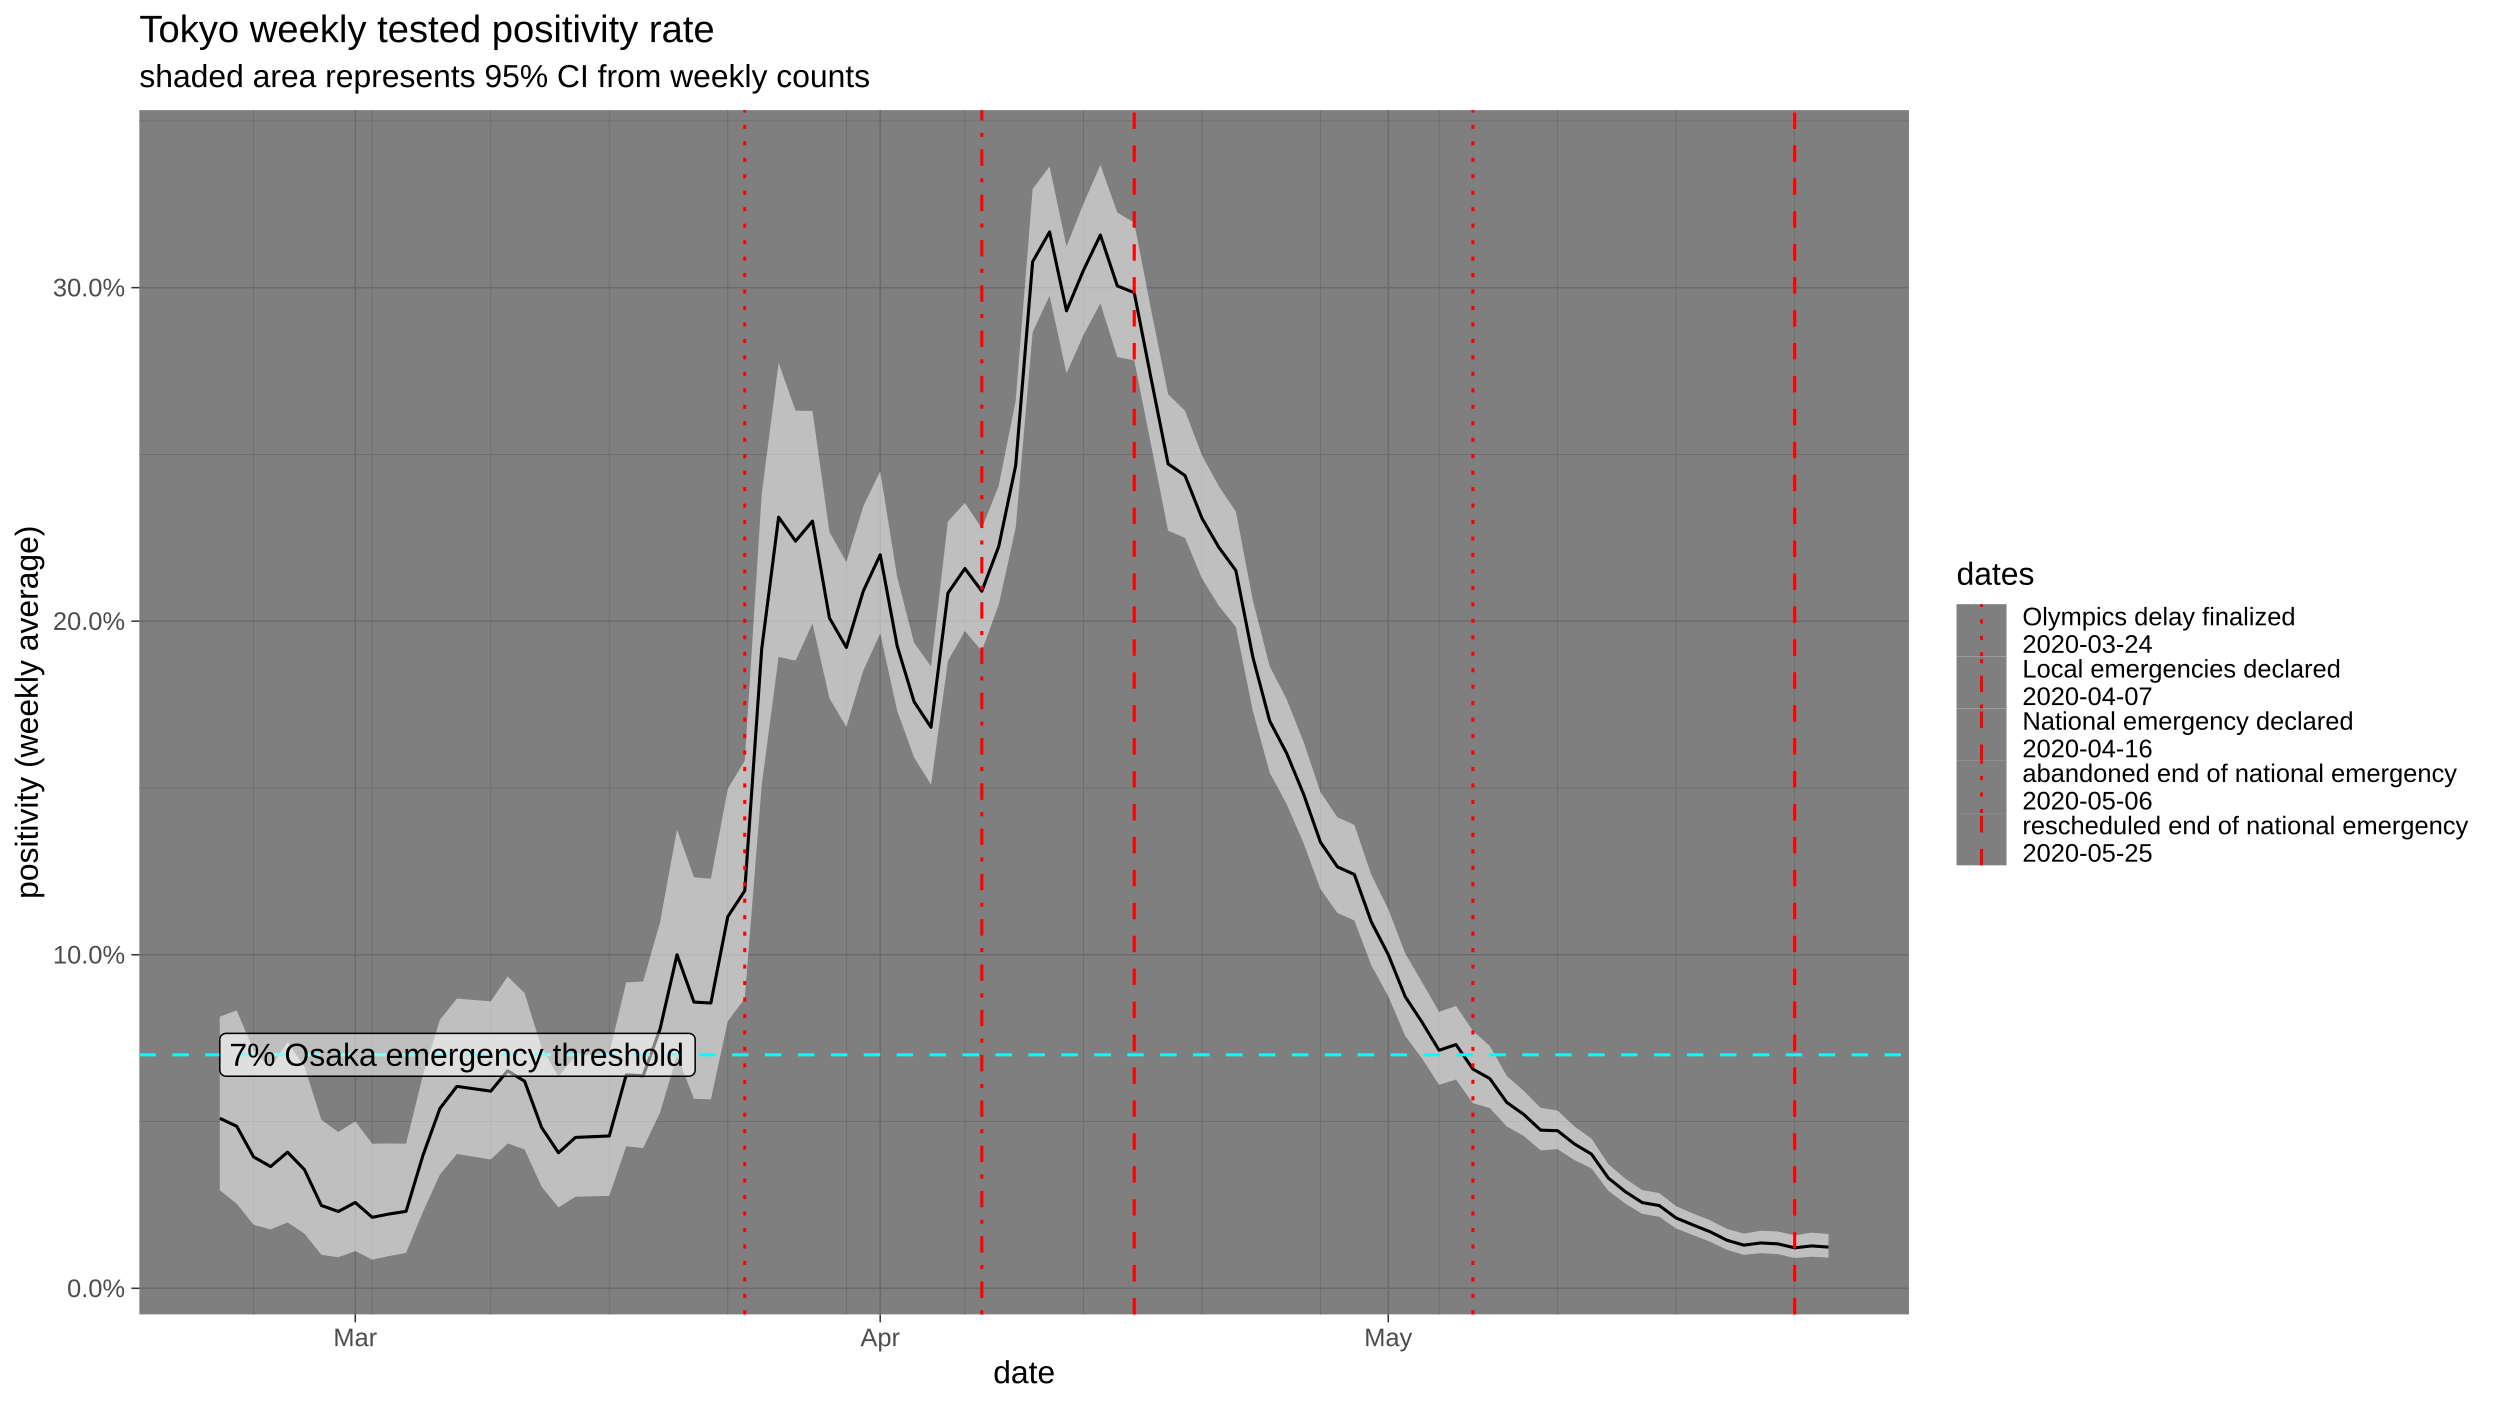
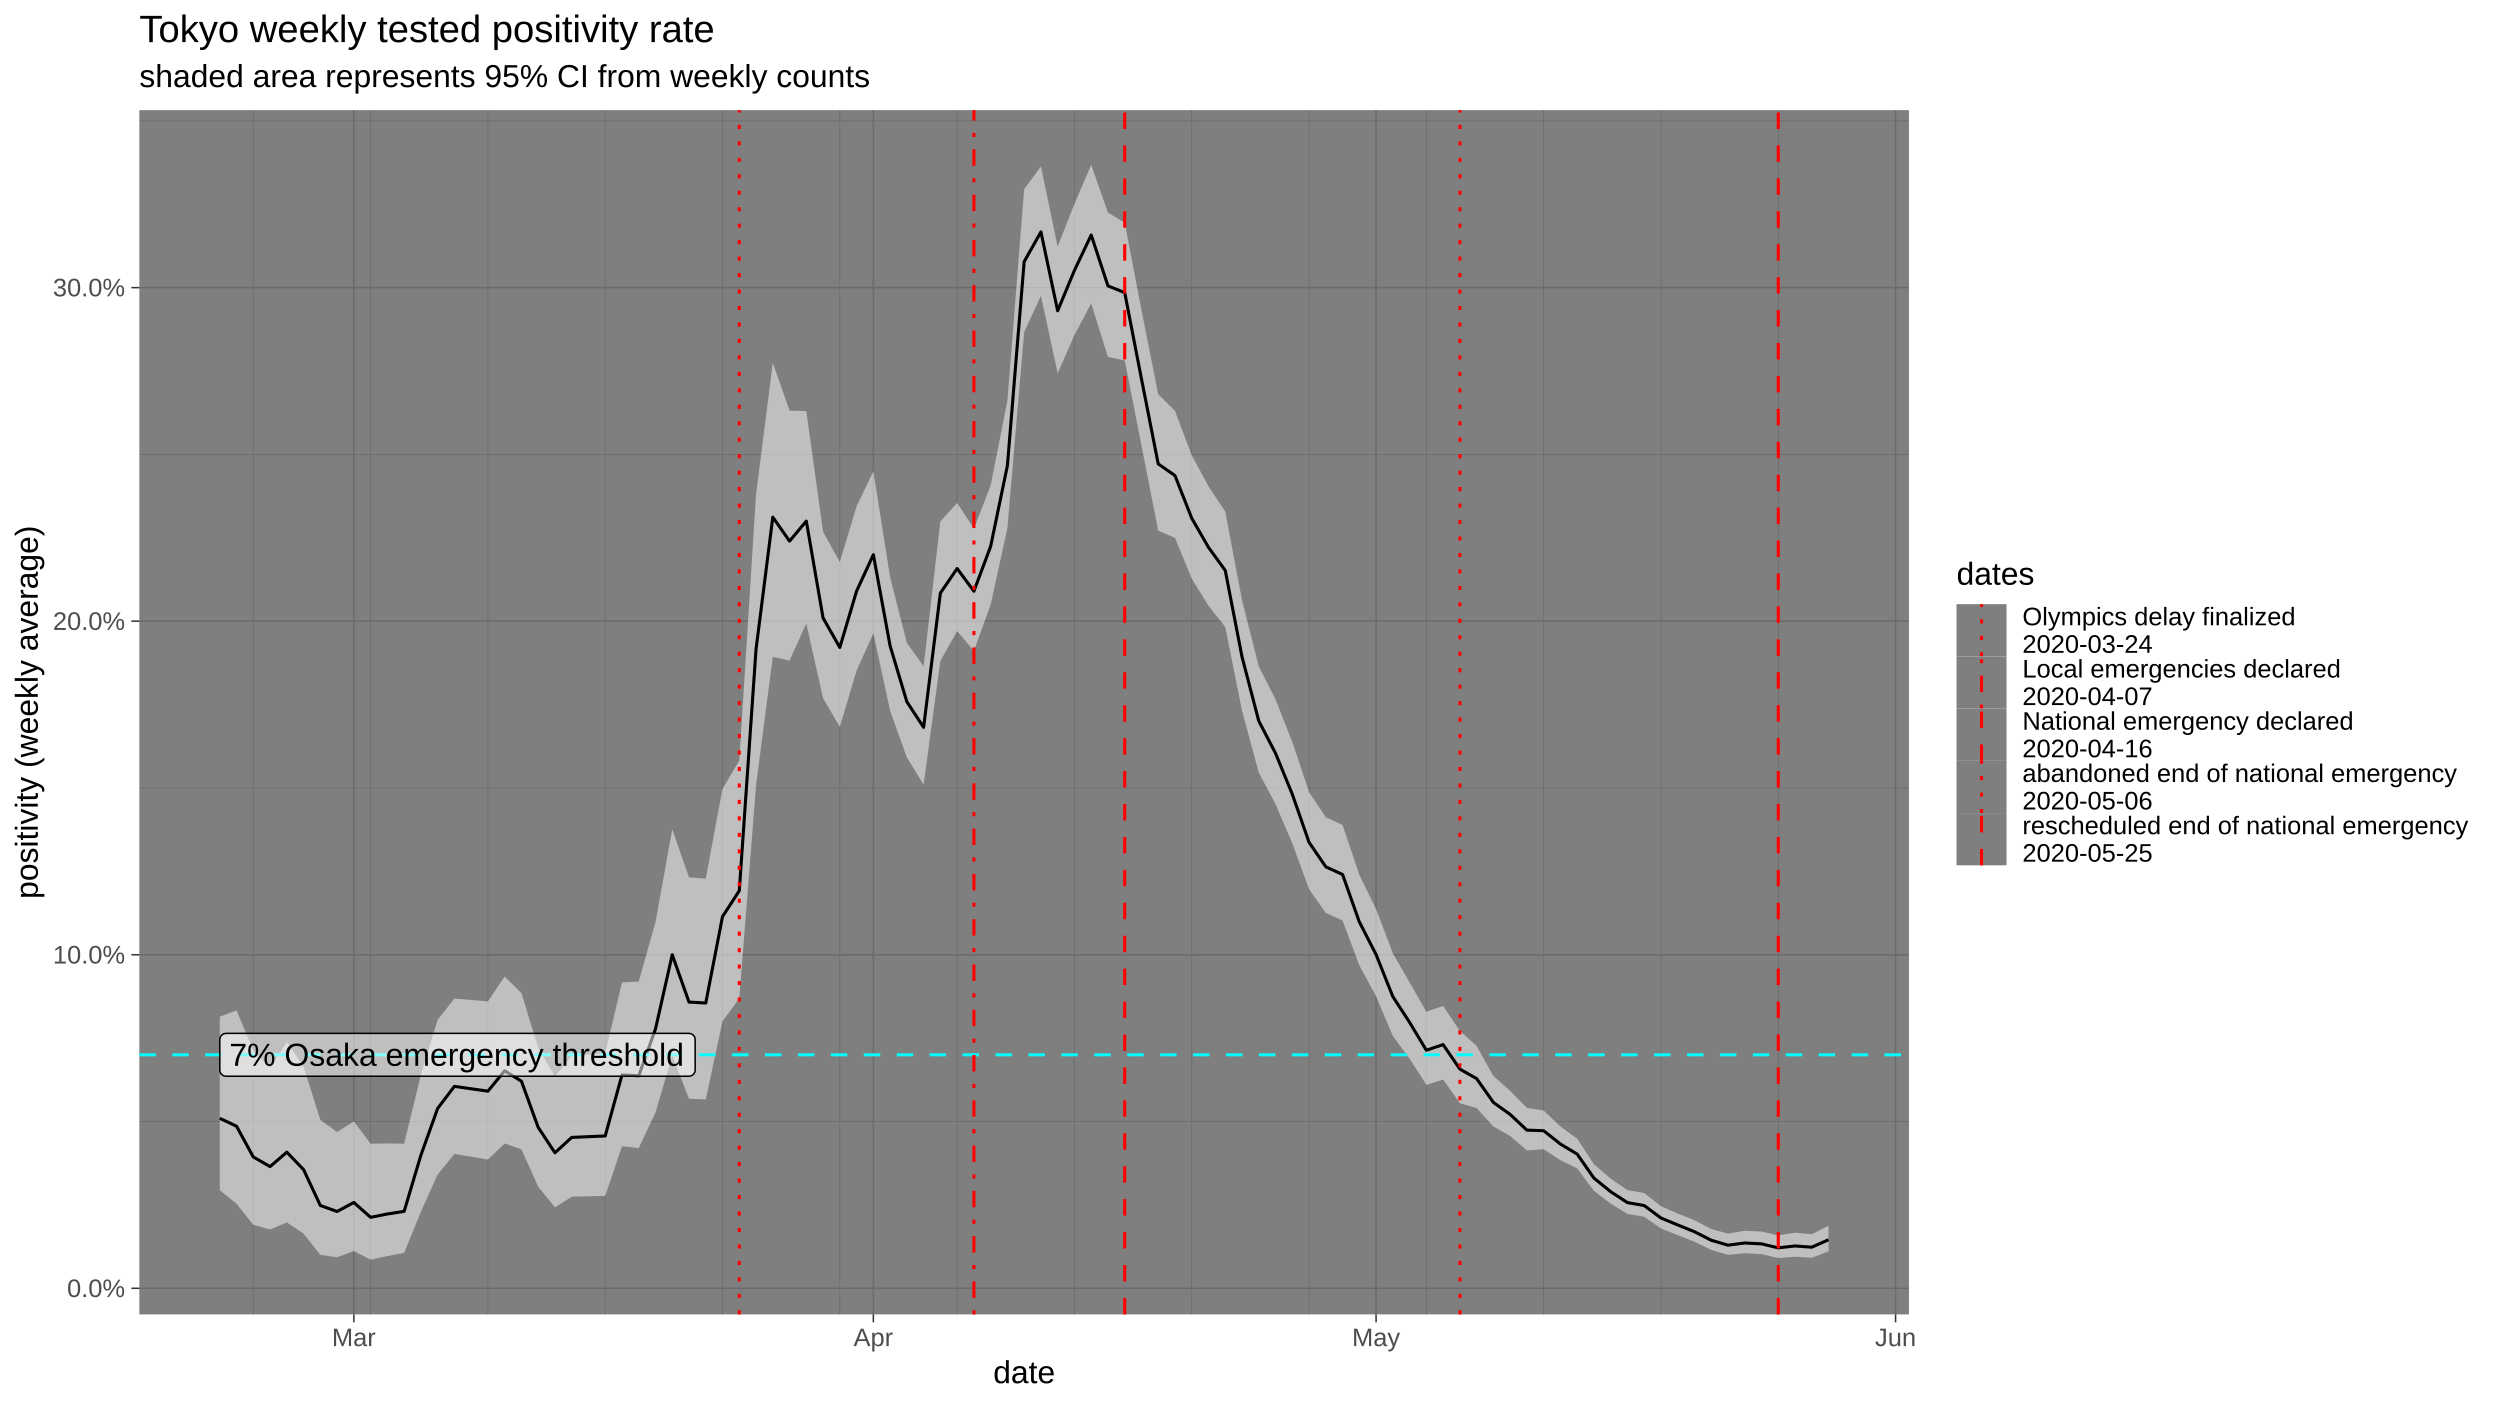
<svg xmlns="http://www.w3.org/2000/svg" viewBox="0 0 864.00 486.00">
  <defs>
    <style type="text/css">
    line, polyline, polygon, path, rect, circle {
      fill: none;
      stroke: #000000;
      stroke-linecap: round;
      stroke-linejoin: round;
      stroke-miterlimit: 10.00;
    }
  </style>
  </defs>
  <rect width="100%" height="100%" style="stroke: none; fill: #FFFFFF;" />
  <rect x="0.00" y="-0" width="864.00" height="486.00" style="stroke-width: 1.07; stroke: #FFFFFF; fill: #FFFFFF;" />
  <defs>
    <clipPath id="cpNDguMTZ8NjU5Ljc0fDQ1NC4yNXwzOC4wNw==">
      <rect x="48.16" y="38.07" width="611.58" height="416.18" />
    </clipPath>
  </defs>
  <rect x="48.16" y="38.07" width="611.58" height="416.18" style="stroke-width: 1.07; stroke: none; fill: #7F7F7F;" clip-path="url(#cpNDguMTZ8NjU5Ljc0fDQ1NC4yNXwzOC4wNw==)" />
  <polyline points="48.16,387.60 659.74,387.60 " style="stroke-width: 0.27; stroke: #6B6B6B; stroke-linecap: butt;" clip-path="url(#cpNDguMTZ8NjU5Ljc0fDQ1NC4yNXwzOC4wNw==)" />
  <polyline points="48.16,272.32 659.74,272.32 " style="stroke-width: 0.27; stroke: #6B6B6B; stroke-linecap: butt;" clip-path="url(#cpNDguMTZ8NjU5Ljc0fDQ1NC4yNXwzOC4wNw==)" />
  <polyline points="48.16,157.04 659.74,157.04 " style="stroke-width: 0.27; stroke: #6B6B6B; stroke-linecap: butt;" clip-path="url(#cpNDguMTZ8NjU5Ljc0fDQ1NC4yNXwzOC4wNw==)" />
  <polyline points="48.16,41.76 659.74,41.76 " style="stroke-width: 0.27; stroke: #6B6B6B; stroke-linecap: butt;" clip-path="url(#cpNDguMTZ8NjU5Ljc0fDQ1NC4yNXwzOC4wNw==)" />
-   <polyline points="87.66,454.25 87.66,38.07 " style="stroke-width: 0.27; stroke: #6B6B6B; stroke-linecap: butt;" clip-path="url(#cpNDguMTZ8NjU5Ljc0fDQ1NC4yNXwzOC4wNw==)" />
-   <polyline points="128.63,454.25 128.63,38.07 " style="stroke-width: 0.27; stroke: #6B6B6B; stroke-linecap: butt;" clip-path="url(#cpNDguMTZ8NjU5Ljc0fDQ1NC4yNXwzOC4wNw==)" />
-   <polyline points="169.60,454.25 169.60,38.07 " style="stroke-width: 0.27; stroke: #6B6B6B; stroke-linecap: butt;" clip-path="url(#cpNDguMTZ8NjU5Ljc0fDQ1NC4yNXwzOC4wNw==)" />
-   <polyline points="210.57,454.25 210.57,38.07 " style="stroke-width: 0.27; stroke: #6B6B6B; stroke-linecap: butt;" clip-path="url(#cpNDguMTZ8NjU5Ljc0fDQ1NC4yNXwzOC4wNw==)" />
-   <polyline points="251.53,454.25 251.53,38.07 " style="stroke-width: 0.27; stroke: #6B6B6B; stroke-linecap: butt;" clip-path="url(#cpNDguMTZ8NjU5Ljc0fDQ1NC4yNXwzOC4wNw==)" />
-   <polyline points="292.50,454.25 292.50,38.07 " style="stroke-width: 0.27; stroke: #6B6B6B; stroke-linecap: butt;" clip-path="url(#cpNDguMTZ8NjU5Ljc0fDQ1NC4yNXwzOC4wNw==)" />
-   <polyline points="333.47,454.25 333.47,38.07 " style="stroke-width: 0.27; stroke: #6B6B6B; stroke-linecap: butt;" clip-path="url(#cpNDguMTZ8NjU5Ljc0fDQ1NC4yNXwzOC4wNw==)" />
-   <polyline points="374.43,454.25 374.43,38.07 " style="stroke-width: 0.27; stroke: #6B6B6B; stroke-linecap: butt;" clip-path="url(#cpNDguMTZ8NjU5Ljc0fDQ1NC4yNXwzOC4wNw==)" />
-   <polyline points="415.40,454.25 415.40,38.07 " style="stroke-width: 0.27; stroke: #6B6B6B; stroke-linecap: butt;" clip-path="url(#cpNDguMTZ8NjU5Ljc0fDQ1NC4yNXwzOC4wNw==)" />
-   <polyline points="456.37,454.25 456.37,38.07 " style="stroke-width: 0.27; stroke: #6B6B6B; stroke-linecap: butt;" clip-path="url(#cpNDguMTZ8NjU5Ljc0fDQ1NC4yNXwzOC4wNw==)" />
-   <polyline points="497.34,454.25 497.34,38.07 " style="stroke-width: 0.27; stroke: #6B6B6B; stroke-linecap: butt;" clip-path="url(#cpNDguMTZ8NjU5Ljc0fDQ1NC4yNXwzOC4wNw==)" />
-   <polyline points="538.30,454.25 538.30,38.07 " style="stroke-width: 0.27; stroke: #6B6B6B; stroke-linecap: butt;" clip-path="url(#cpNDguMTZ8NjU5Ljc0fDQ1NC4yNXwzOC4wNw==)" />
-   <polyline points="579.27,454.25 579.27,38.07 " style="stroke-width: 0.27; stroke: #6B6B6B; stroke-linecap: butt;" clip-path="url(#cpNDguMTZ8NjU5Ljc0fDQ1NC4yNXwzOC4wNw==)" />
-   <polyline points="620.24,454.25 620.24,38.07 " style="stroke-width: 0.27; stroke: #6B6B6B; stroke-linecap: butt;" clip-path="url(#cpNDguMTZ8NjU5Ljc0fDQ1NC4yNXwzOC4wNw==)" />
+   <polyline points="87.54,454.25 87.54,38.07 " style="stroke-width: 0.27; stroke: #6B6B6B; stroke-linecap: butt;" clip-path="url(#cpNDguMTZ8NjU5Ljc0fDQ1NC4yNXwzOC4wNw==)" />
+   <polyline points="128.08,454.25 128.08,38.07 " style="stroke-width: 0.27; stroke: #6B6B6B; stroke-linecap: butt;" clip-path="url(#cpNDguMTZ8NjU5Ljc0fDQ1NC4yNXwzOC4wNw==)" />
+   <polyline points="168.62,454.25 168.62,38.07 " style="stroke-width: 0.27; stroke: #6B6B6B; stroke-linecap: butt;" clip-path="url(#cpNDguMTZ8NjU5Ljc0fDQ1NC4yNXwzOC4wNw==)" />
+   <polyline points="209.16,454.25 209.16,38.07 " style="stroke-width: 0.27; stroke: #6B6B6B; stroke-linecap: butt;" clip-path="url(#cpNDguMTZ8NjU5Ljc0fDQ1NC4yNXwzOC4wNw==)" />
+   <polyline points="249.70,454.25 249.70,38.07 " style="stroke-width: 0.27; stroke: #6B6B6B; stroke-linecap: butt;" clip-path="url(#cpNDguMTZ8NjU5Ljc0fDQ1NC4yNXwzOC4wNw==)" />
+   <polyline points="290.24,454.25 290.24,38.07 " style="stroke-width: 0.27; stroke: #6B6B6B; stroke-linecap: butt;" clip-path="url(#cpNDguMTZ8NjU5Ljc0fDQ1NC4yNXwzOC4wNw==)" />
+   <polyline points="330.78,454.25 330.78,38.07 " style="stroke-width: 0.27; stroke: #6B6B6B; stroke-linecap: butt;" clip-path="url(#cpNDguMTZ8NjU5Ljc0fDQ1NC4yNXwzOC4wNw==)" />
+   <polyline points="371.32,454.25 371.32,38.07 " style="stroke-width: 0.27; stroke: #6B6B6B; stroke-linecap: butt;" clip-path="url(#cpNDguMTZ8NjU5Ljc0fDQ1NC4yNXwzOC4wNw==)" />
+   <polyline points="411.87,454.25 411.87,38.07 " style="stroke-width: 0.27; stroke: #6B6B6B; stroke-linecap: butt;" clip-path="url(#cpNDguMTZ8NjU5Ljc0fDQ1NC4yNXwzOC4wNw==)" />
+   <polyline points="452.41,454.25 452.41,38.07 " style="stroke-width: 0.27; stroke: #6B6B6B; stroke-linecap: butt;" clip-path="url(#cpNDguMTZ8NjU5Ljc0fDQ1NC4yNXwzOC4wNw==)" />
+   <polyline points="492.95,454.25 492.95,38.07 " style="stroke-width: 0.27; stroke: #6B6B6B; stroke-linecap: butt;" clip-path="url(#cpNDguMTZ8NjU5Ljc0fDQ1NC4yNXwzOC4wNw==)" />
+   <polyline points="533.49,454.25 533.49,38.07 " style="stroke-width: 0.27; stroke: #6B6B6B; stroke-linecap: butt;" clip-path="url(#cpNDguMTZ8NjU5Ljc0fDQ1NC4yNXwzOC4wNw==)" />
+   <polyline points="574.03,454.25 574.03,38.07 " style="stroke-width: 0.27; stroke: #6B6B6B; stroke-linecap: butt;" clip-path="url(#cpNDguMTZ8NjU5Ljc0fDQ1NC4yNXwzOC4wNw==)" />
+   <polyline points="614.57,454.25 614.57,38.07 " style="stroke-width: 0.27; stroke: #6B6B6B; stroke-linecap: butt;" clip-path="url(#cpNDguMTZ8NjU5Ljc0fDQ1NC4yNXwzOC4wNw==)" />
  <polyline points="48.16,445.24 659.74,445.24 " style="stroke-width: 0.53; stroke: #6B6B6B; stroke-linecap: butt;" clip-path="url(#cpNDguMTZ8NjU5Ljc0fDQ1NC4yNXwzOC4wNw==)" />
  <polyline points="48.16,329.96 659.74,329.96 " style="stroke-width: 0.53; stroke: #6B6B6B; stroke-linecap: butt;" clip-path="url(#cpNDguMTZ8NjU5Ljc0fDQ1NC4yNXwzOC4wNw==)" />
  <polyline points="48.16,214.68 659.74,214.68 " style="stroke-width: 0.53; stroke: #6B6B6B; stroke-linecap: butt;" clip-path="url(#cpNDguMTZ8NjU5Ljc0fDQ1NC4yNXwzOC4wNw==)" />
  <polyline points="48.16,99.40 659.74,99.40 " style="stroke-width: 0.53; stroke: #6B6B6B; stroke-linecap: butt;" clip-path="url(#cpNDguMTZ8NjU5Ljc0fDQ1NC4yNXwzOC4wNw==)" />
-   <polyline points="122.78,454.25 122.78,38.07 " style="stroke-width: 0.53; stroke: #6B6B6B; stroke-linecap: butt;" clip-path="url(#cpNDguMTZ8NjU5Ljc0fDQ1NC4yNXwzOC4wNw==)" />
-   <polyline points="304.20,454.25 304.20,38.07 " style="stroke-width: 0.53; stroke: #6B6B6B; stroke-linecap: butt;" clip-path="url(#cpNDguMTZ8NjU5Ljc0fDQ1NC4yNXwzOC4wNw==)" />
-   <polyline points="479.78,454.25 479.78,38.07 " style="stroke-width: 0.53; stroke: #6B6B6B; stroke-linecap: butt;" clip-path="url(#cpNDguMTZ8NjU5Ljc0fDQ1NC4yNXwzOC4wNw==)" />
-   <polygon points="75.96,351.36 81.81,349.18 87.66,363.15 93.52,369.05 99.37,360.18 105.22,368.63 111.07,387.05 116.93,391.21 122.78,387.54 128.63,395.27 134.48,395.17 140.34,395.26 146.19,371.47 152.04,352.44 157.89,345.11 169.60,346.08 175.45,337.48 181.30,343.24 187.16,362.08 193.01,372.08 198.86,364.84 210.57,364.07 216.42,339.50 222.27,339.20 228.12,318.72 233.98,286.65 239.83,303.21 245.68,303.67 251.53,272.62 257.39,262.86 263.24,170.88 269.09,125.43 274.94,141.91 280.80,142.06 286.65,183.82 292.50,194.24 298.35,174.97 304.20,162.88 310.06,199.46 315.91,222.18 321.76,230.30 327.61,180.22 333.47,173.81 339.32,182.66 345.17,167.81 351.02,138.50 356.88,65.37 362.73,57.54 368.58,85.22 374.43,70.47 380.29,56.99 386.14,73.47 391.99,76.97 397.84,107.17 403.70,136.26 409.55,141.99 415.40,157.37 421.25,168.10 427.11,176.81 432.96,207.43 438.81,230.30 444.66,241.67 450.52,256.42 456.37,273.76 462.22,282.45 468.07,285.12 473.93,302.33 479.78,314.18 485.63,329.47 491.48,339.51 497.34,349.68 503.19,347.65 509.04,356.28 514.89,361.48 520.74,371.86 526.60,376.99 532.45,382.87 538.30,383.81 544.15,389.33 550.01,393.52 555.86,402.35 561.71,407.35 567.56,411.31 573.42,412.32 579.27,416.88 585.12,419.40 590.97,421.72 596.83,424.73 602.68,426.33 608.53,425.35 614.38,425.61 620.24,426.93 626.09,426.01 631.94,426.48 631.94,434.64 626.09,434.31 620.24,434.78 614.38,433.41 608.53,433.11 602.68,433.66 596.83,431.95 590.97,429.12 585.12,426.85 579.27,424.57 573.42,420.51 567.56,419.52 561.71,415.96 555.86,411.55 550.01,403.80 544.15,400.95 538.30,397.16 532.45,397.57 526.60,392.59 520.74,389.31 514.89,382.95 509.04,381.27 503.19,373.07 497.34,374.93 491.48,365.86 485.63,358.01 479.78,344.32 473.93,333.62 468.07,318.13 462.22,315.52 456.37,307.30 450.52,291.42 444.66,277.90 438.81,267.02 432.96,245.61 427.11,216.67 421.25,209.37 415.40,199.98 409.55,185.89 403.70,183.40 397.84,153.91 391.99,124.57 386.14,123.38 380.29,104.83 374.43,115.82 368.58,128.98 362.73,102.21 356.88,114.78 351.02,182.44 345.17,208.95 339.32,224.97 333.47,218.09 327.61,228.40 321.76,271.15 315.91,261.76 310.06,245.63 304.20,218.91 298.35,231.74 292.50,251.21 286.65,241.31 280.80,215.48 274.94,228.30 269.09,227.03 263.24,271.38 257.39,345.06 251.53,352.93 245.68,379.96 239.83,379.74 233.98,364.73 228.12,384.50 222.27,396.77 216.42,396.15 210.57,413.28 198.86,413.59 193.01,417.28 187.16,410.10 181.30,397.23 175.45,395.19 169.60,400.73 157.89,398.82 152.04,405.93 146.19,418.75 140.34,433.01 134.48,434.09 128.63,435.33 122.78,432.36 116.93,434.51 111.07,433.67 105.22,426.34 99.37,422.48 93.52,424.91 87.66,423.29 81.81,416.01 75.96,411.34 " style="stroke-width: 1.07; stroke: none; fill: #FFFFFF; fill-opacity: 0.50;" clip-path="url(#cpNDguMTZ8NjU5Ljc0fDQ1NC4yNXwzOC4wNw==)" />
-   <polyline points="75.96,386.50 81.81,389.23 87.66,399.85 93.52,403.17 99.37,398.19 105.22,404.23 111.07,416.62 116.93,418.69 122.78,415.58 128.63,420.71 134.48,419.55 140.34,418.64 146.19,399.24 152.04,383.08 157.89,375.45 169.60,377.11 175.45,370.06 181.30,373.67 187.16,389.62 193.01,398.40 198.86,393.09 210.57,392.59 216.42,371.48 222.27,371.78 228.12,355.61 233.98,329.96 239.83,346.32 245.68,346.64 251.53,316.77 257.39,307.84 263.24,224.34 269.09,178.73 274.94,187.01 280.80,180.09 286.65,213.56 292.50,223.76 298.35,204.27 304.20,191.72 310.06,223.23 315.91,242.53 321.76,251.36 327.61,204.97 333.47,196.48 339.32,204.33 345.17,188.82 351.02,160.90 356.88,90.43 362.73,80.15 368.58,107.41 374.43,93.45 380.29,81.22 386.14,98.81 391.99,101.13 397.84,130.95 403.70,160.32 409.55,164.37 415.40,179.12 421.25,189.18 427.11,197.17 432.96,227.00 438.81,249.17 444.66,260.32 450.52,274.47 456.37,291.11 462.22,299.58 468.07,302.23 473.93,318.60 479.78,329.90 485.63,344.42 491.48,353.32 497.34,362.97 503.19,361.01 509.04,369.48 514.89,372.76 520.74,381.00 526.60,385.14 532.45,390.57 538.30,390.78 544.15,395.38 550.01,398.86 555.86,407.15 561.71,411.85 567.56,415.62 573.42,416.63 579.27,420.94 585.12,423.35 590.97,425.68 596.83,428.63 602.68,430.32 608.53,429.57 614.38,429.87 620.24,431.25 626.09,430.59 631.94,430.99 " style="stroke-width: 1.07; stroke-linecap: butt;" clip-path="url(#cpNDguMTZ8NjU5Ljc0fDQ1NC4yNXwzOC4wNw==)" />
+   <polyline points="122.29,454.25 122.29,38.07 " style="stroke-width: 0.53; stroke: #6B6B6B; stroke-linecap: butt;" clip-path="url(#cpNDguMTZ8NjU5Ljc0fDQ1NC4yNXwzOC4wNw==)" />
+   <polyline points="301.83,454.25 301.83,38.07 " style="stroke-width: 0.53; stroke: #6B6B6B; stroke-linecap: butt;" clip-path="url(#cpNDguMTZ8NjU5Ljc0fDQ1NC4yNXwzOC4wNw==)" />
+   <polyline points="475.57,454.25 475.57,38.07 " style="stroke-width: 0.53; stroke: #6B6B6B; stroke-linecap: butt;" clip-path="url(#cpNDguMTZ8NjU5Ljc0fDQ1NC4yNXwzOC4wNw==)" />
+   <polyline points="655.11,454.25 655.11,38.07 " style="stroke-width: 0.53; stroke: #6B6B6B; stroke-linecap: butt;" clip-path="url(#cpNDguMTZ8NjU5Ljc0fDQ1NC4yNXwzOC4wNw==)" />
+   <polygon points="75.96,351.36 81.75,349.18 87.54,363.15 93.33,369.05 99.13,360.18 104.92,368.63 110.71,387.05 116.50,391.21 122.29,387.54 128.08,395.27 133.87,395.17 139.67,395.26 145.46,371.47 151.25,352.44 157.04,345.11 168.62,346.08 174.41,337.48 180.21,343.24 186.00,362.08 191.79,372.08 197.58,364.84 209.16,364.07 214.96,339.50 220.75,339.20 226.54,318.72 232.33,286.65 238.12,303.21 243.91,303.67 249.70,272.62 255.50,262.86 261.29,170.88 267.08,125.43 272.87,141.91 278.66,142.06 284.45,183.82 290.24,194.24 296.04,174.97 301.83,162.88 307.62,199.46 313.41,222.18 319.20,230.30 324.99,180.22 330.78,173.81 336.58,182.66 342.37,167.81 348.16,138.50 353.95,65.37 359.74,57.54 365.53,85.22 371.32,70.47 377.12,56.99 382.91,73.47 388.70,76.97 394.49,107.17 400.28,136.26 406.07,141.99 411.87,157.37 417.66,168.10 423.45,176.81 429.24,207.43 435.03,230.30 440.82,241.67 446.61,256.42 452.41,273.76 458.20,282.45 463.99,285.12 469.78,302.33 475.57,314.18 481.36,329.47 487.15,339.51 492.95,349.68 498.74,347.65 504.53,356.28 510.32,361.48 516.11,371.86 521.90,376.99 527.69,382.87 533.49,383.81 539.28,389.33 545.07,393.52 550.86,402.35 556.65,407.35 562.44,411.31 568.23,412.32 574.03,416.88 579.82,419.40 585.61,421.72 591.40,424.74 597.19,426.34 602.98,425.36 608.78,425.62 614.57,426.95 620.36,426.03 626.15,426.54 631.94,423.63 631.94,432.44 626.15,434.68 620.36,434.32 614.57,434.79 608.78,433.42 602.98,433.11 597.19,433.67 591.40,431.96 585.61,429.13 579.82,426.85 574.03,424.57 568.23,420.51 562.44,419.52 556.65,415.96 550.86,411.55 545.07,403.80 539.28,400.95 533.49,397.16 527.69,397.57 521.90,392.59 516.11,389.31 510.32,382.95 504.53,381.27 498.74,373.07 492.95,374.93 487.15,365.86 481.36,358.01 475.57,344.32 469.78,333.62 463.99,318.13 458.20,315.52 452.41,307.30 446.61,291.42 440.82,277.90 435.03,267.02 429.24,245.61 423.45,216.67 417.66,209.37 411.87,199.98 406.07,185.89 400.28,183.40 394.49,153.91 388.70,124.57 382.91,123.38 377.12,104.83 371.32,115.82 365.53,128.98 359.74,102.21 353.95,114.78 348.16,182.44 342.37,208.95 336.58,224.97 330.78,218.09 324.99,228.40 319.20,271.15 313.41,261.76 307.62,245.63 301.83,218.91 296.04,231.74 290.24,251.21 284.45,241.31 278.66,215.48 272.87,228.30 267.08,227.03 261.29,271.38 255.50,345.06 249.70,352.93 243.91,379.96 238.12,379.74 232.33,364.73 226.54,384.50 220.75,396.77 214.96,396.15 209.16,413.28 197.58,413.59 191.79,417.28 186.00,410.10 180.21,397.23 174.41,395.19 168.62,400.73 157.04,398.82 151.25,405.93 145.46,418.75 139.67,433.01 133.87,434.09 128.08,435.33 122.29,432.36 116.50,434.51 110.71,433.67 104.92,426.34 99.13,422.48 93.33,424.91 87.54,423.29 81.75,416.01 75.96,411.34 " style="stroke-width: 1.07; stroke: none; fill: #FFFFFF; fill-opacity: 0.50;" clip-path="url(#cpNDguMTZ8NjU5Ljc0fDQ1NC4yNXwzOC4wNw==)" />
+   <polyline points="75.96,386.50 81.75,389.23 87.54,399.85 93.33,403.17 99.13,398.19 104.92,404.23 110.71,416.62 116.50,418.69 122.29,415.58 128.08,420.71 133.87,419.55 139.67,418.64 145.46,399.24 151.25,383.08 157.04,375.45 168.62,377.11 174.41,370.06 180.21,373.67 186.00,389.62 191.79,398.40 197.58,393.09 209.16,392.59 214.96,371.48 220.75,371.78 226.54,355.61 232.33,329.96 238.12,346.32 243.91,346.64 249.70,316.77 255.50,307.84 261.29,224.34 267.08,178.73 272.87,187.01 278.66,180.09 284.45,213.56 290.24,223.76 296.04,204.27 301.83,191.72 307.62,223.23 313.41,242.53 319.20,251.36 324.99,204.97 330.78,196.48 336.58,204.33 342.37,188.82 348.16,160.90 353.95,90.43 359.74,80.15 365.53,107.41 371.32,93.45 377.12,81.22 382.91,98.81 388.70,101.13 394.49,130.95 400.28,160.32 406.07,164.37 411.87,179.12 417.66,189.18 423.45,197.17 429.24,227.00 435.03,249.17 440.82,260.32 446.61,274.47 452.41,291.11 458.20,299.58 463.99,302.23 469.78,318.60 475.57,329.90 481.36,344.42 487.15,353.32 492.95,362.97 498.74,361.01 504.53,369.48 510.32,372.76 516.11,381.00 521.90,385.14 527.69,390.57 533.49,390.78 539.28,395.38 545.07,398.86 550.86,407.15 556.65,411.85 562.44,415.62 568.23,416.63 574.03,420.94 579.82,423.35 585.61,425.68 591.40,428.63 597.19,430.33 602.98,429.58 608.78,429.88 614.57,431.26 620.36,430.60 626.15,431.03 631.94,428.45 " style="stroke-width: 1.07; stroke-linecap: butt;" clip-path="url(#cpNDguMTZ8NjU5Ljc0fDQ1NC4yNXwzOC4wNw==)" />
  <line x1="48.16" y1="364.54" x2="659.74" y2="364.54" style="stroke-width: 1.07; stroke: #00FFFF; stroke-dasharray: 5.69,5.69; stroke-linecap: butt;" clip-path="url(#cpNDguMTZ8NjU5Ljc0fDQ1NC4yNXwzOC4wNw==)" />
  <polygon points="78.12,371.94 238.09,371.94 238.00,371.94 238.35,371.92 238.69,371.85 239.01,371.73 239.32,371.56 239.58,371.34 239.82,371.08 240.00,370.78 240.14,370.46 240.22,370.13 240.25,369.78 240.25,369.78 240.25,359.30 240.25,359.30 240.22,358.96 240.14,358.62 240.00,358.30 239.82,358.01 239.58,357.75 239.32,357.53 239.01,357.35 238.69,357.23 238.35,357.16 238.09,357.14 78.12,357.14 78.38,357.16 78.03,357.15 77.69,357.19 77.35,357.29 77.04,357.43 76.75,357.63 76.50,357.87 76.29,358.15 76.13,358.46 76.02,358.79 75.97,359.13 75.96,359.30 75.96,369.78 75.97,369.61 75.97,369.95 76.02,370.30 76.13,370.63 76.29,370.93 76.50,371.21 76.75,371.45 77.04,371.65 77.35,371.80 77.69,371.90 78.03,371.94 " style="stroke-width: 0.53; fill: #FFFFFF; fill-opacity: 0.50;" clip-path="url(#cpNDguMTZ8NjU5Ljc0fDQ1NC4yNXwzOC4wNw==)" />
  <g clip-path="url(#cpNDguMTZ8NjU5Ljc0fDQ1NC4yNXwzOC4wNw==)">
    <text x="79.27" y="368.34" style="font-size: 11.04px; font-family: Liberation Sans;" textLength="157.09px" lengthAdjust="spacingAndGlyphs">7% Osaka emergency threshold</text>
  </g>
-   <line x1="257.39" y1="454.25" x2="257.39" y2="38.07" style="stroke-width: 1.07; stroke: #FF0000; stroke-dasharray: 1.42,4.27; stroke-linecap: butt;" clip-path="url(#cpNDguMTZ8NjU5Ljc0fDQ1NC4yNXwzOC4wNw==)" />
-   <line x1="339.32" y1="454.25" x2="339.32" y2="38.07" style="stroke-width: 1.07; stroke: #FF0000; stroke-dasharray: 1.42,4.27,5.69,4.27; stroke-linecap: butt;" clip-path="url(#cpNDguMTZ8NjU5Ljc0fDQ1NC4yNXwzOC4wNw==)" />
-   <line x1="391.99" y1="454.25" x2="391.99" y2="38.07" style="stroke-width: 1.07; stroke: #FF0000; stroke-dasharray: 5.69,5.69; stroke-linecap: butt;" clip-path="url(#cpNDguMTZ8NjU5Ljc0fDQ1NC4yNXwzOC4wNw==)" />
-   <line x1="509.04" y1="454.25" x2="509.04" y2="38.07" style="stroke-width: 1.07; stroke: #FF0000; stroke-dasharray: 1.42,4.27; stroke-linecap: butt;" clip-path="url(#cpNDguMTZ8NjU5Ljc0fDQ1NC4yNXwzOC4wNw==)" />
-   <line x1="620.24" y1="454.25" x2="620.24" y2="38.07" style="stroke-width: 1.07; stroke: #FF0000; stroke-dasharray: 5.69,5.69; stroke-linecap: butt;" clip-path="url(#cpNDguMTZ8NjU5Ljc0fDQ1NC4yNXwzOC4wNw==)" />
+   <line x1="255.50" y1="454.25" x2="255.50" y2="38.07" style="stroke-width: 1.07; stroke: #FF0000; stroke-dasharray: 1.42,4.27; stroke-linecap: butt;" clip-path="url(#cpNDguMTZ8NjU5Ljc0fDQ1NC4yNXwzOC4wNw==)" />
+   <line x1="336.58" y1="454.25" x2="336.58" y2="38.07" style="stroke-width: 1.07; stroke: #FF0000; stroke-dasharray: 1.42,4.27,5.69,4.27; stroke-linecap: butt;" clip-path="url(#cpNDguMTZ8NjU5Ljc0fDQ1NC4yNXwzOC4wNw==)" />
+   <line x1="388.70" y1="454.25" x2="388.70" y2="38.07" style="stroke-width: 1.07; stroke: #FF0000; stroke-dasharray: 5.69,5.69; stroke-linecap: butt;" clip-path="url(#cpNDguMTZ8NjU5Ljc0fDQ1NC4yNXwzOC4wNw==)" />
+   <line x1="504.53" y1="454.25" x2="504.53" y2="38.07" style="stroke-width: 1.07; stroke: #FF0000; stroke-dasharray: 1.42,4.27; stroke-linecap: butt;" clip-path="url(#cpNDguMTZ8NjU5Ljc0fDQ1NC4yNXwzOC4wNw==)" />
+   <line x1="614.57" y1="454.25" x2="614.57" y2="38.07" style="stroke-width: 1.07; stroke: #FF0000; stroke-dasharray: 5.69,5.69; stroke-linecap: butt;" clip-path="url(#cpNDguMTZ8NjU5Ljc0fDQ1NC4yNXwzOC4wNw==)" />
  <defs>
    <clipPath id="cpMC4wMHw4NjQuMDB8NDg2LjAwfDAuMDA=">
      <rect x="0.00" y="0.00" width="864.00" height="486.00" />
    </clipPath>
  </defs>
  <g clip-path="url(#cpMC4wMHw4NjQuMDB8NDg2LjAwfDAuMDA=)">
    <text x="23.17" y="448.27" style="font-size: 8.80px; fill: #4D4D4D; font-family: Liberation Sans;" textLength="20.06px" lengthAdjust="spacingAndGlyphs">0.0%</text>
  </g>
  <g clip-path="url(#cpMC4wMHw4NjQuMDB8NDg2LjAwfDAuMDA=)">
    <text x="18.28" y="332.99" style="font-size: 8.80px; fill: #4D4D4D; font-family: Liberation Sans;" textLength="24.95px" lengthAdjust="spacingAndGlyphs">10.0%</text>
  </g>
  <g clip-path="url(#cpMC4wMHw4NjQuMDB8NDg2LjAwfDAuMDA=)">
    <text x="18.28" y="217.70" style="font-size: 8.80px; fill: #4D4D4D; font-family: Liberation Sans;" textLength="24.95px" lengthAdjust="spacingAndGlyphs">20.0%</text>
  </g>
  <g clip-path="url(#cpMC4wMHw4NjQuMDB8NDg2LjAwfDAuMDA=)">
    <text x="18.28" y="102.42" style="font-size: 8.80px; fill: #4D4D4D; font-family: Liberation Sans;" textLength="24.95px" lengthAdjust="spacingAndGlyphs">30.0%</text>
  </g>
  <polyline points="45.42,445.24 48.16,445.24 " style="stroke-width: 0.53; stroke: #333333; stroke-linecap: butt;" clip-path="url(#cpMC4wMHw4NjQuMDB8NDg2LjAwfDAuMDA=)" />
  <polyline points="45.42,329.96 48.16,329.96 " style="stroke-width: 0.53; stroke: #333333; stroke-linecap: butt;" clip-path="url(#cpMC4wMHw4NjQuMDB8NDg2LjAwfDAuMDA=)" />
  <polyline points="45.42,214.68 48.16,214.68 " style="stroke-width: 0.53; stroke: #333333; stroke-linecap: butt;" clip-path="url(#cpMC4wMHw4NjQuMDB8NDg2LjAwfDAuMDA=)" />
  <polyline points="45.42,99.40 48.16,99.40 " style="stroke-width: 0.53; stroke: #333333; stroke-linecap: butt;" clip-path="url(#cpMC4wMHw4NjQuMDB8NDg2LjAwfDAuMDA=)" />
-   <polyline points="122.78,456.99 122.78,454.25 " style="stroke-width: 0.53; stroke: #333333; stroke-linecap: butt;" clip-path="url(#cpMC4wMHw4NjQuMDB8NDg2LjAwfDAuMDA=)" />
-   <polyline points="304.20,456.99 304.20,454.25 " style="stroke-width: 0.53; stroke: #333333; stroke-linecap: butt;" clip-path="url(#cpMC4wMHw4NjQuMDB8NDg2LjAwfDAuMDA=)" />
-   <polyline points="479.78,456.99 479.78,454.25 " style="stroke-width: 0.53; stroke: #333333; stroke-linecap: butt;" clip-path="url(#cpMC4wMHw4NjQuMDB8NDg2LjAwfDAuMDA=)" />
+   <polyline points="122.29,456.99 122.29,454.25 " style="stroke-width: 0.53; stroke: #333333; stroke-linecap: butt;" clip-path="url(#cpMC4wMHw4NjQuMDB8NDg2LjAwfDAuMDA=)" />
+   <polyline points="301.83,456.99 301.83,454.25 " style="stroke-width: 0.53; stroke: #333333; stroke-linecap: butt;" clip-path="url(#cpMC4wMHw4NjQuMDB8NDg2LjAwfDAuMDA=)" />
+   <polyline points="475.57,456.99 475.57,454.25 " style="stroke-width: 0.53; stroke: #333333; stroke-linecap: butt;" clip-path="url(#cpMC4wMHw4NjQuMDB8NDg2LjAwfDAuMDA=)" />
+   <polyline points="655.11,456.99 655.11,454.25 " style="stroke-width: 0.53; stroke: #333333; stroke-linecap: butt;" clip-path="url(#cpMC4wMHw4NjQuMDB8NDg2LjAwfDAuMDA=)" />
  <g clip-path="url(#cpMC4wMHw4NjQuMDB8NDg2LjAwfDAuMDA=)">
-     <text x="115.20" y="465.23" style="font-size: 8.80px; fill: #4D4D4D; font-family: Liberation Sans;" textLength="15.16px" lengthAdjust="spacingAndGlyphs">Mar</text>
+     <text x="114.71" y="465.23" style="font-size: 8.80px; fill: #4D4D4D; font-family: Liberation Sans;" textLength="15.16px" lengthAdjust="spacingAndGlyphs">Mar</text>
  </g>
  <g clip-path="url(#cpMC4wMHw4NjQuMDB8NDg2LjAwfDAuMDA=)">
-     <text x="297.36" y="465.23" style="font-size: 8.80px; fill: #4D4D4D; font-family: Liberation Sans;" textLength="13.69px" lengthAdjust="spacingAndGlyphs">Apr</text>
+     <text x="294.98" y="465.23" style="font-size: 8.80px; fill: #4D4D4D; font-family: Liberation Sans;" textLength="13.69px" lengthAdjust="spacingAndGlyphs">Apr</text>
  </g>
  <g clip-path="url(#cpMC4wMHw4NjQuMDB8NDg2LjAwfDAuMDA=)">
-     <text x="471.47" y="465.23" style="font-size: 8.80px; fill: #4D4D4D; font-family: Liberation Sans;" textLength="16.62px" lengthAdjust="spacingAndGlyphs">May</text>
+     <text x="467.26" y="465.23" style="font-size: 8.80px; fill: #4D4D4D; font-family: Liberation Sans;" textLength="16.62px" lengthAdjust="spacingAndGlyphs">May</text>
+   </g>
+   <g clip-path="url(#cpMC4wMHw4NjQuMDB8NDg2LjAwfDAuMDA=)">
+     <text x="648.01" y="465.23" style="font-size: 8.80px; fill: #4D4D4D; font-family: Liberation Sans;" textLength="14.19px" lengthAdjust="spacingAndGlyphs">Jun</text>
  </g>
  <g clip-path="url(#cpMC4wMHw4NjQuMDB8NDg2LjAwfDAuMDA=)">
    <text x="343.25" y="478.03" style="font-size: 11.00px; font-family: Liberation Sans;" textLength="21.41px" lengthAdjust="spacingAndGlyphs">date</text>
  </g>
  <g clip-path="url(#cpMC4wMHw4NjQuMDB8NDg2LjAwfDAuMDA=)">
    <text transform="translate(13.05,310.65) rotate(-90)" style="font-size: 11.00px; font-family: Liberation Sans;" textLength="128.99px" lengthAdjust="spacingAndGlyphs">positivity (weekly average)</text>
  </g>
  <rect x="670.70" y="187.79" width="187.82" height="116.74" style="stroke-width: 1.07; stroke: none; fill: #FFFFFF;" clip-path="url(#cpMC4wMHw4NjQuMDB8NDg2LjAwfDAuMDA=)" />
  <g clip-path="url(#cpMC4wMHw4NjQuMDB8NDg2LjAwfDAuMDA=)">
    <text x="676.18" y="202.08" style="font-size: 11.00px; font-family: Liberation Sans;" textLength="26.91px" lengthAdjust="spacingAndGlyphs">dates</text>
  </g>
  <rect x="676.18" y="208.80" width="17.28" height="18.05" style="stroke-width: 1.07; stroke: none; fill: #7F7F7F;" clip-path="url(#cpMC4wMHw4NjQuMDB8NDg2LjAwfDAuMDA=)" />
  <line x1="684.82" y1="226.85" x2="684.82" y2="208.80" style="stroke-width: 1.07; stroke: #FF0000; stroke-dasharray: 1.42,4.27; stroke-linecap: butt;" clip-path="url(#cpMC4wMHw4NjQuMDB8NDg2LjAwfDAuMDA=)" />
  <rect x="676.18" y="226.85" width="17.28" height="18.05" style="stroke-width: 1.07; stroke: none; fill: #7F7F7F;" clip-path="url(#cpMC4wMHw4NjQuMDB8NDg2LjAwfDAuMDA=)" />
  <line x1="684.82" y1="244.90" x2="684.82" y2="226.85" style="stroke-width: 1.07; stroke: #FF0000; stroke-dasharray: 1.42,4.27,5.69,4.27; stroke-linecap: butt;" clip-path="url(#cpMC4wMHw4NjQuMDB8NDg2LjAwfDAuMDA=)" />
  <rect x="676.18" y="244.90" width="17.28" height="18.05" style="stroke-width: 1.07; stroke: none; fill: #7F7F7F;" clip-path="url(#cpMC4wMHw4NjQuMDB8NDg2LjAwfDAuMDA=)" />
  <line x1="684.82" y1="262.95" x2="684.82" y2="244.90" style="stroke-width: 1.07; stroke: #FF0000; stroke-dasharray: 5.69,5.69; stroke-linecap: butt;" clip-path="url(#cpMC4wMHw4NjQuMDB8NDg2LjAwfDAuMDA=)" />
  <rect x="676.18" y="262.95" width="17.28" height="18.05" style="stroke-width: 1.07; stroke: none; fill: #7F7F7F;" clip-path="url(#cpMC4wMHw4NjQuMDB8NDg2LjAwfDAuMDA=)" />
  <line x1="684.82" y1="281.00" x2="684.82" y2="262.95" style="stroke-width: 1.07; stroke: #FF0000; stroke-dasharray: 1.42,4.27; stroke-linecap: butt;" clip-path="url(#cpMC4wMHw4NjQuMDB8NDg2LjAwfDAuMDA=)" />
  <rect x="676.18" y="281.00" width="17.28" height="18.05" style="stroke-width: 1.07; stroke: none; fill: #7F7F7F;" clip-path="url(#cpMC4wMHw4NjQuMDB8NDg2LjAwfDAuMDA=)" />
  <line x1="684.82" y1="299.05" x2="684.82" y2="281.00" style="stroke-width: 1.07; stroke: #FF0000; stroke-dasharray: 5.69,5.69; stroke-linecap: butt;" clip-path="url(#cpMC4wMHw4NjQuMDB8NDg2LjAwfDAuMDA=)" />
  <g clip-path="url(#cpMC4wMHw4NjQuMDB8NDg2LjAwfDAuMDA=)">
    <text x="698.94" y="216.10" style="font-size: 8.80px; font-family: Liberation Sans;" textLength="94.39px" lengthAdjust="spacingAndGlyphs">Olympics delay finalized</text>
  </g>
  <g clip-path="url(#cpMC4wMHw4NjQuMDB8NDg2LjAwfDAuMDA=)">
    <text x="698.94" y="225.61" style="font-size: 8.80px; font-family: Liberation Sans;" textLength="45.01px" lengthAdjust="spacingAndGlyphs">2020-03-24</text>
  </g>
  <g clip-path="url(#cpMC4wMHw4NjQuMDB8NDg2LjAwfDAuMDA=)">
    <text x="698.94" y="234.15" style="font-size: 8.80px; font-family: Liberation Sans;" textLength="110.06px" lengthAdjust="spacingAndGlyphs">Local emergencies declared</text>
  </g>
  <g clip-path="url(#cpMC4wMHw4NjQuMDB8NDg2LjAwfDAuMDA=)">
    <text x="698.94" y="243.66" style="font-size: 8.80px; font-family: Liberation Sans;" textLength="45.01px" lengthAdjust="spacingAndGlyphs">2020-04-07</text>
  </g>
  <g clip-path="url(#cpMC4wMHw4NjQuMDB8NDg2LjAwfDAuMDA=)">
    <text x="698.94" y="252.20" style="font-size: 8.80px; font-family: Liberation Sans;" textLength="114.46px" lengthAdjust="spacingAndGlyphs">National emergency declared</text>
  </g>
  <g clip-path="url(#cpMC4wMHw4NjQuMDB8NDg2LjAwfDAuMDA=)">
    <text x="698.94" y="261.71" style="font-size: 8.80px; font-family: Liberation Sans;" textLength="45.01px" lengthAdjust="spacingAndGlyphs">2020-04-16</text>
  </g>
  <g clip-path="url(#cpMC4wMHw4NjQuMDB8NDg2LjAwfDAuMDA=)">
    <text x="698.94" y="270.25" style="font-size: 8.80px; font-family: Liberation Sans;" textLength="150.21px" lengthAdjust="spacingAndGlyphs">abandoned end of national emergency</text>
  </g>
  <g clip-path="url(#cpMC4wMHw4NjQuMDB8NDg2LjAwfDAuMDA=)">
    <text x="698.94" y="279.75" style="font-size: 8.80px; font-family: Liberation Sans;" textLength="45.01px" lengthAdjust="spacingAndGlyphs">2020-05-06</text>
  </g>
  <g clip-path="url(#cpMC4wMHw4NjQuMDB8NDg2LjAwfDAuMDA=)">
    <text x="698.94" y="288.30" style="font-size: 8.80px; font-family: Liberation Sans;" textLength="154.10px" lengthAdjust="spacingAndGlyphs">rescheduled end of national emergency</text>
  </g>
  <g clip-path="url(#cpMC4wMHw4NjQuMDB8NDg2LjAwfDAuMDA=)">
    <text x="698.94" y="297.80" style="font-size: 8.80px; font-family: Liberation Sans;" textLength="45.01px" lengthAdjust="spacingAndGlyphs">2020-05-25</text>
  </g>
  <g clip-path="url(#cpMC4wMHw4NjQuMDB8NDg2LjAwfDAuMDA=)">
    <text x="48.16" y="30.10" style="font-size: 11.00px; font-family: Liberation Sans;" textLength="252.52px" lengthAdjust="spacingAndGlyphs">shaded area represents 95% CI from weekly counts</text>
  </g>
  <g clip-path="url(#cpMC4wMHw4NjQuMDB8NDg2LjAwfDAuMDA=)">
    <text x="48.16" y="14.56" style="font-size: 13.20px; font-family: Liberation Sans;" textLength="200.28px" lengthAdjust="spacingAndGlyphs">Tokyo weekly tested positivity rate</text>
  </g>
</svg>
